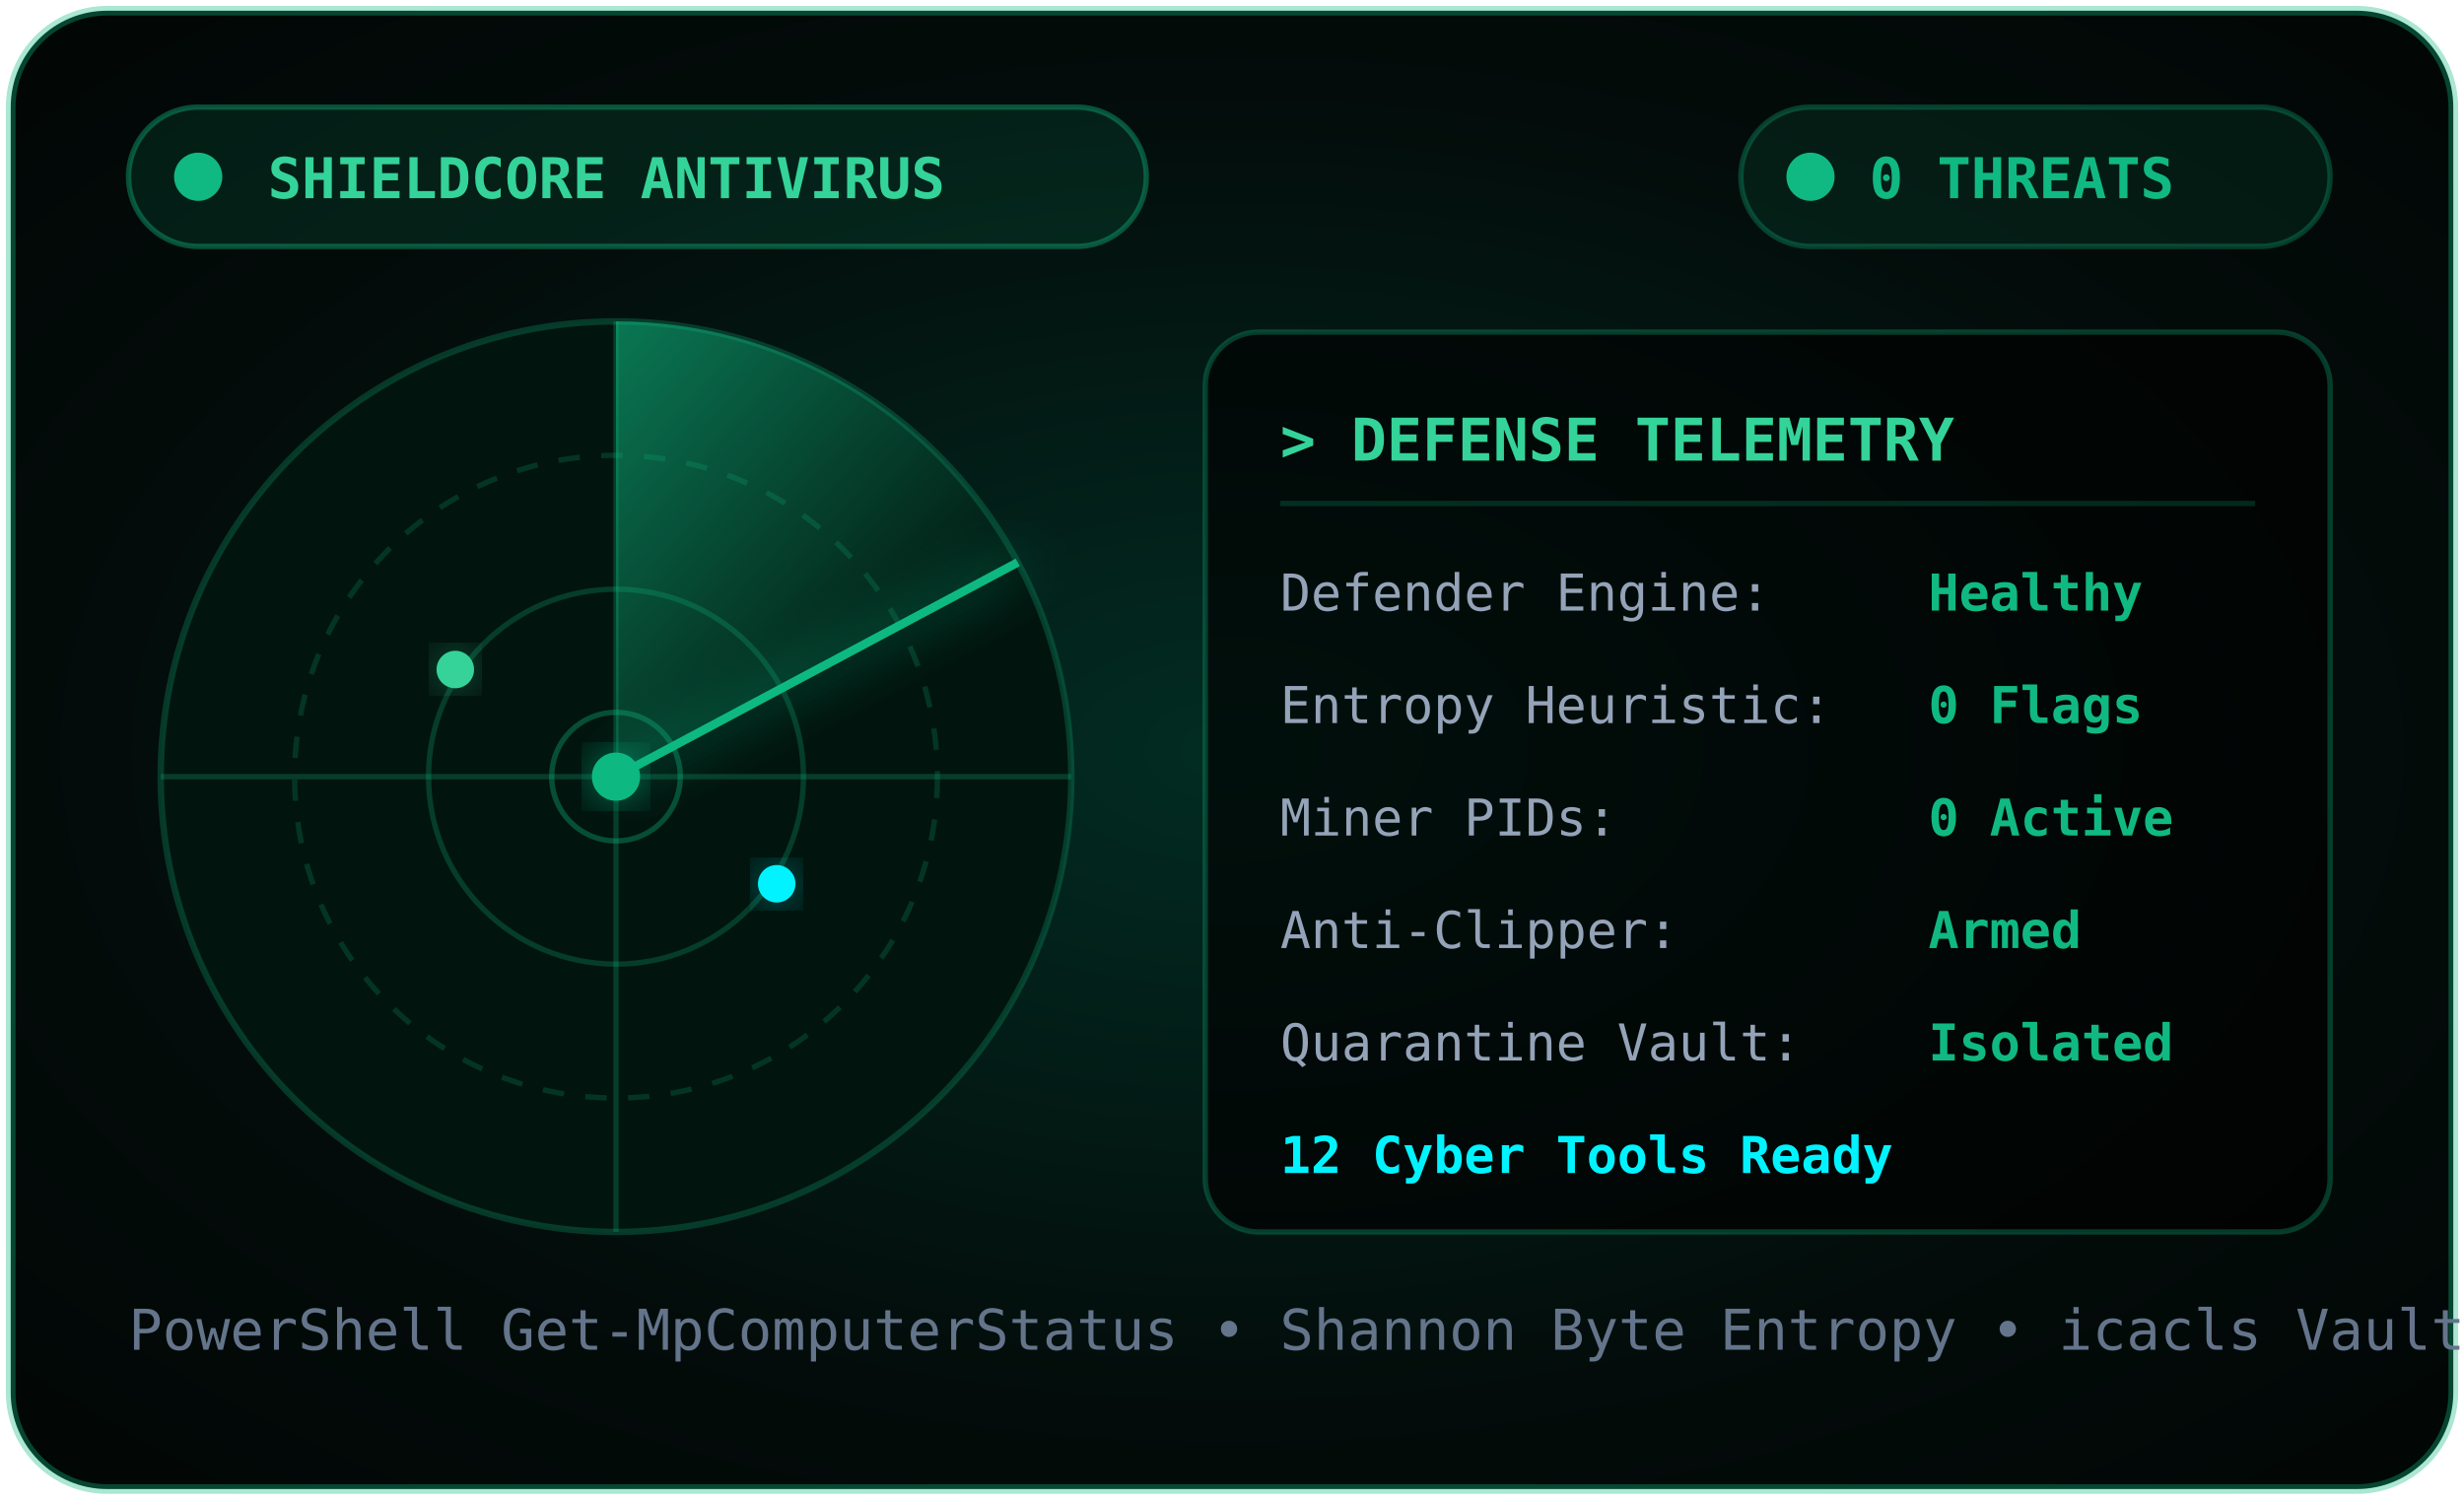
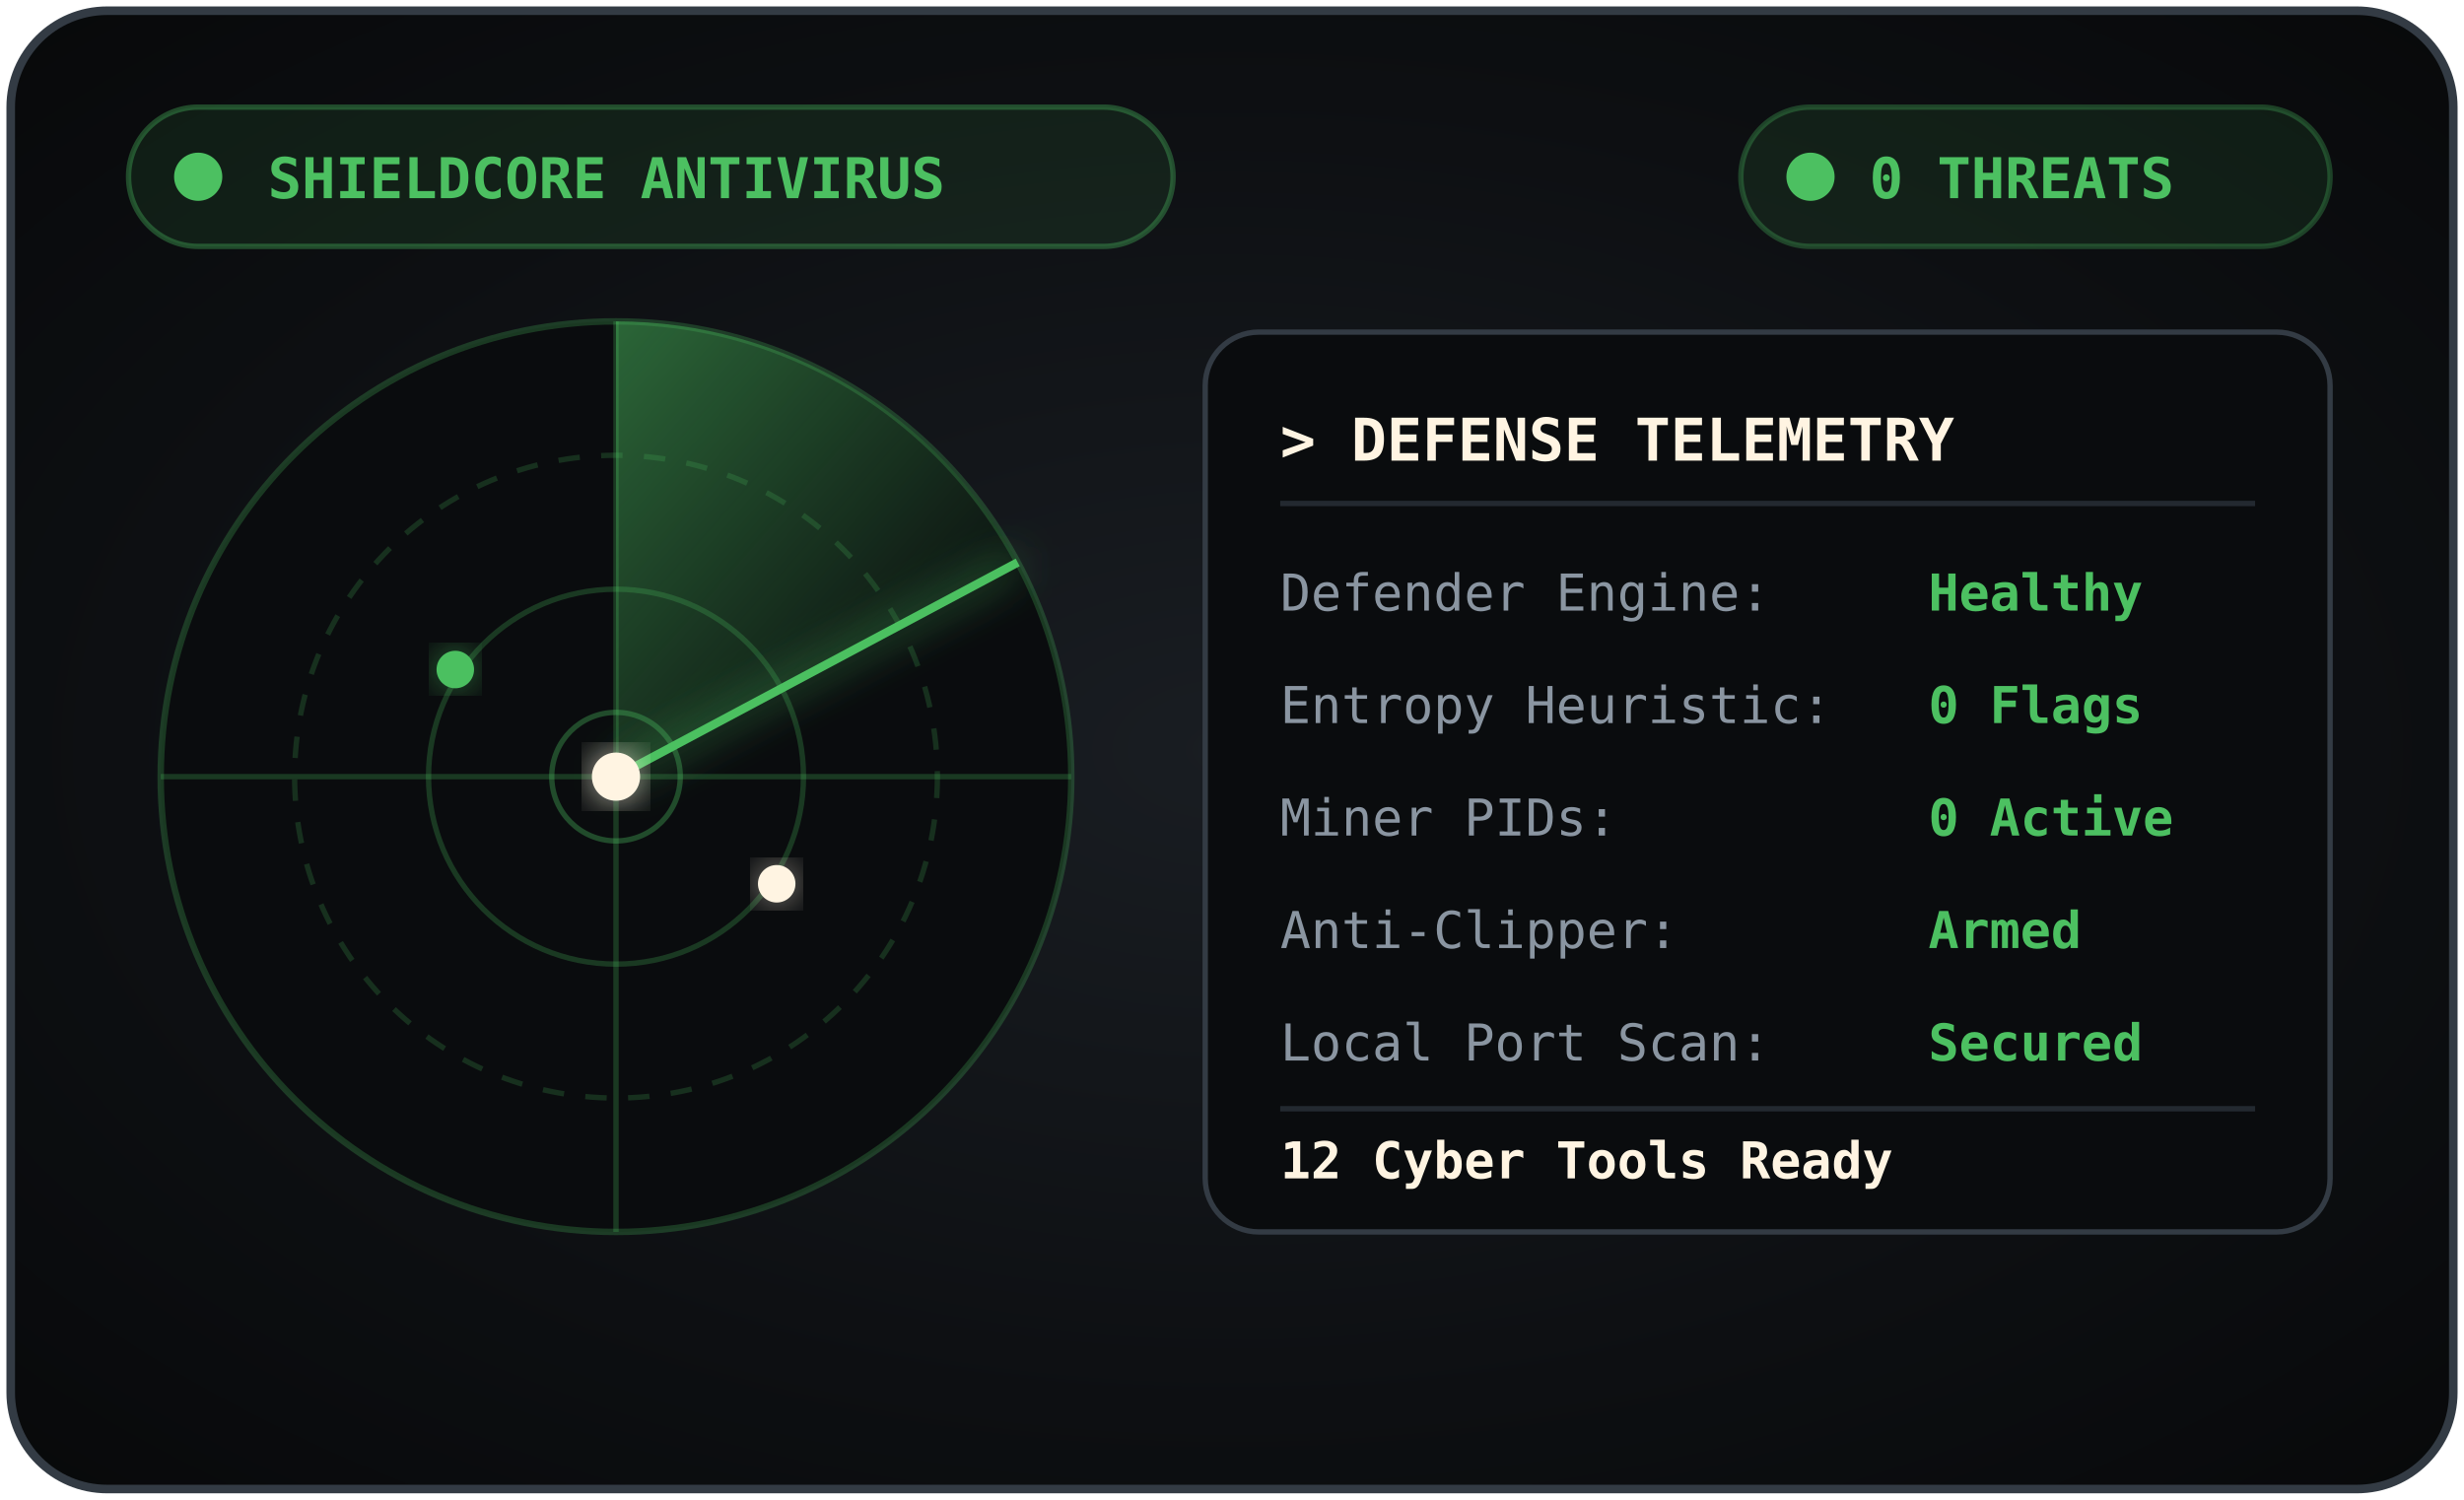
<svg xmlns="http://www.w3.org/2000/svg" viewBox="0 0 460 280" width="100%" height="100%">
  <defs>
    <radialGradient id="radarBg" cx="50%" cy="50%" r="75%">
-       <stop offset="0%" stop-color="#022c22" />
-       <stop offset="60%" stop-color="#030c0a" />
-       <stop offset="100%" stop-color="#010504" />
+       <stop offset="0%" stop-color="#191d22" />
+       <stop offset="60%" stop-color="#0d0f12" />
+       <stop offset="100%" stop-color="#070809" />
    </radialGradient>
    <linearGradient id="beamFade" x1="0%" y1="0%" x2="100%" y2="100%">
-       <stop offset="0%" stop-color="rgba(16, 185, 129, 0.6)" />
-       <stop offset="70%" stop-color="rgba(16, 185, 129, 0.08)" />
-       <stop offset="100%" stop-color="rgba(16, 185, 129, 0)" />
+       <stop offset="0%" stop-color="rgba(76, 192, 97, 0.5)" />
+       <stop offset="70%" stop-color="rgba(76, 192, 97, 0.08)" />
+       <stop offset="100%" stop-color="rgba(76, 192, 97, 0)" />
    </linearGradient>
    <filter id="radarGlow" x="-20%" y="-20%" width="140%" height="140%">
-       <feGaussianBlur stdDeviation="5" result="blur" />
+       <feGaussianBlur stdDeviation="4" result="blur" />
      <feMerge>
        <feMergeNode in="blur" />
        <feMergeNode in="SourceGraphic" />
      </feMerge>
    </filter>
    <style>
      .mono-text { font-family: 'JetBrains Mono', 'Fira Code', Consolas, monospace; }
      .sans-text { font-family: system-ui, -apple-system, 'Segoe UI', Roboto, sans-serif; font-weight: 700; }
    </style>
  </defs>
-   <rect x="2" y="2" width="456" height="276" rx="18" fill="url(#radarBg)" stroke="rgba(16, 185, 129, 0.35)" stroke-width="1.8" />
+   <rect x="2" y="2" width="456" height="276" rx="18" fill="url(#radarBg)" stroke="#333b44" stroke-width="1.6" />
  <g transform="translate(24, 20)">
-     <rect x="0" y="0" width="190" height="26" rx="13" fill="rgba(16, 185, 129, 0.12)" stroke="rgba(16, 185, 129, 0.4)" stroke-width="1" />
-     <circle cx="13" cy="13" r="4.5" fill="#10b981">
+     <rect x="0" y="0" width="195" height="26" rx="13" fill="rgba(76, 192, 97, 0.1)" stroke="rgba(76, 192, 97, 0.35)" stroke-width="1" />
+     <circle cx="13" cy="13" r="4.5" fill="#4cc061">
      <animate attributeName="opacity" values="1;0.3;1" dur="1.5s" repeatCount="indefinite" />
    </circle>
-     <text x="26" y="17" fill="#34d399" class="mono-text" font-size="10.5" font-weight="700">SHIELDCORE ANTIVIRUS</text>
+     <text x="26" y="17" fill="#4cc061" class="mono-text" font-size="10.5" font-weight="700">SHIELDCORE ANTIVIRUS</text>
  </g>
  <g transform="translate(325, 20)">
-     <rect x="0" y="0" width="110" height="26" rx="13" fill="rgba(16, 185, 129, 0.1)" stroke="rgba(16, 185, 129, 0.3)" stroke-width="1" />
-     <circle cx="13" cy="13" r="4.5" fill="#10b981" />
-     <text x="24" y="17" fill="#10b981" class="mono-text" font-size="10.5" font-weight="700">0 THREATS</text>
+     <rect x="0" y="0" width="110" height="26" rx="13" fill="rgba(76, 192, 97, 0.1)" stroke="rgba(76, 192, 97, 0.3)" stroke-width="1" />
+     <circle cx="13" cy="13" r="4.5" fill="#4cc061" />
+     <text x="24" y="17" fill="#4cc061" class="mono-text" font-size="10.5" font-weight="700">0 THREATS</text>
  </g>
  <g transform="translate(10, 0)">
-     <circle cx="105" cy="145" r="85" fill="#01140e" stroke="rgba(16, 185, 129, 0.25)" stroke-width="1.2" />
-     <circle cx="105" cy="145" r="60" fill="none" stroke="rgba(16, 185, 129, 0.2)" stroke-width="1" stroke-dasharray="4 4" />
-     <circle cx="105" cy="145" r="35" fill="none" stroke="rgba(16, 185, 129, 0.25)" stroke-width="1" />
-     <circle cx="105" cy="145" r="12" fill="none" stroke="rgba(16, 185, 129, 0.35)" stroke-width="1" />
-     <line x1="20" y1="145" x2="190" y2="145" stroke="rgba(16, 185, 129, 0.25)" stroke-width="1" />
-     <line x1="105" y1="60" x2="105" y2="230" stroke="rgba(16, 185, 129, 0.25)" stroke-width="1" />
+     <circle cx="105" cy="145" r="85" fill="#0a0c0e" stroke="rgba(76, 192, 97, 0.25)" stroke-width="1.2" />
+     <circle cx="105" cy="145" r="60" fill="none" stroke="rgba(76, 192, 97, 0.2)" stroke-width="1" stroke-dasharray="4 4" />
+     <circle cx="105" cy="145" r="35" fill="none" stroke="rgba(76, 192, 97, 0.25)" stroke-width="1" />
+     <circle cx="105" cy="145" r="12" fill="none" stroke="rgba(76, 192, 97, 0.35)" stroke-width="1" />
+     <line x1="20" y1="145" x2="190" y2="145" stroke="rgba(76, 192, 97, 0.25)" stroke-width="1" />
+     <line x1="105" y1="60" x2="105" y2="230" stroke="rgba(76, 192, 97, 0.25)" stroke-width="1" />
    <g>
      <animateTransform attributeName="transform" type="rotate" from="0 105 145" to="360 105 145" dur="3s" repeatCount="indefinite" />
      <path d="M 105 145 L 105 60 A 85 85 0 0 1 180 105 Z" fill="url(#beamFade)" />
-       <line x1="105" y1="145" x2="180" y2="105" stroke="#10b981" stroke-width="1.6" filter="url(#radarGlow)" />
+       <line x1="105" y1="145" x2="180" y2="105" stroke="#4cc061" stroke-width="1.6" filter="url(#radarGlow)" />
    </g>
-     <circle cx="75" cy="125" r="3.5" fill="#34d399" filter="url(#radarGlow)">
+     <circle cx="75" cy="125" r="3.5" fill="#4cc061" filter="url(#radarGlow)">
      <animate attributeName="opacity" values="0.2;1;0.2" dur="2s" repeatCount="indefinite" />
      <animate attributeName="r" values="3;4.5;3" dur="2s" repeatCount="indefinite" />
    </circle>
-     <circle cx="135" cy="165" r="3.5" fill="#00f3ff" filter="url(#radarGlow)">
-       <animate attributeName="opacity" values="0.1;1;0.1" dur="2.4s" repeatCount="indefinite" />
-       <animate attributeName="r" values="3;5;3" dur="2.4s" repeatCount="indefinite" />
+     <circle cx="135" cy="165" r="3.5" fill="#fff4e2" filter="url(#radarGlow)">
+       <animate attributeName="opacity" values="0.2;1;0.2" dur="2.4s" repeatCount="indefinite" />
+       <animate attributeName="r" values="3;4.5;3" dur="2.4s" repeatCount="indefinite" />
    </circle>
-     <circle cx="105" cy="145" r="4.5" fill="#10b981" filter="url(#radarGlow)" />
+     <circle cx="105" cy="145" r="4.5" fill="#fff4e2" filter="url(#radarGlow)" />
  </g>
  <g transform="translate(225, 62)">
-     <rect x="0" y="0" width="210" height="168" rx="10" fill="rgba(0, 0, 0, 0.65)" stroke="rgba(16, 185, 129, 0.3)" stroke-width="1" />
-     <text x="14" y="24" fill="#34d399" class="mono-text" font-size="11" font-weight="700">&gt; DEFENSE TELEMETRY</text>
-     <line x1="14" y1="32" x2="196" y2="32" stroke="rgba(16, 185, 129, 0.2)" stroke-width="1" />
-     <text x="14" y="52" fill="#94a3b8" class="mono-text" font-size="9.5">Defender Engine:</text>
-     <text x="135" y="52" fill="#10b981" class="mono-text" font-size="9.5" font-weight="700">Healthy</text>
-     <text x="14" y="73" fill="#94a3b8" class="mono-text" font-size="9.5">Entropy Heuristic:</text>
-     <text x="135" y="73" fill="#10b981" class="mono-text" font-size="9.5" font-weight="700">0 Flags</text>
-     <text x="14" y="94" fill="#94a3b8" class="mono-text" font-size="9.5">Miner PIDs:</text>
-     <text x="135" y="94" fill="#10b981" class="mono-text" font-size="9.5" font-weight="700">0 Active</text>
-     <text x="14" y="115" fill="#94a3b8" class="mono-text" font-size="9.5">Anti-Clipper:</text>
-     <text x="135" y="115" fill="#10b981" class="mono-text" font-size="9.5" font-weight="700">Armed</text>
-     <text x="14" y="136" fill="#94a3b8" class="mono-text" font-size="9.5">Quarantine Vault:</text>
-     <text x="135" y="136" fill="#10b981" class="mono-text" font-size="9.5" font-weight="700">Isolated</text>
-     <text x="14" y="157" fill="#00f3ff" class="mono-text" font-size="9.5" font-weight="700">12 Cyber Tools Ready</text>
-   </g>
-   <g transform="translate(24, 252)">
-     <text x="0" y="0" fill="#64748b" class="mono-text" font-size="10.5">
-       PowerShell Get-MpComputerStatus • Shannon Byte Entropy • icacls Vault
-     </text>
+     <rect x="0" y="0" width="210" height="168" rx="10" fill="#0a0c0e" stroke="#333b44" stroke-width="1" />
+     <text x="14" y="24" fill="#fff4e2" class="mono-text" font-size="11" font-weight="700">&gt; DEFENSE TELEMETRY</text>
+     <line x1="14" y1="32" x2="196" y2="32" stroke="#232930" stroke-width="1" />
+     <text x="14" y="52" fill="#8a95a1" class="mono-text" font-size="9.5">Defender Engine:</text>
+     <text x="135" y="52" fill="#4cc061" class="mono-text" font-size="9.5" font-weight="700">Healthy</text>
+     <text x="14" y="73" fill="#8a95a1" class="mono-text" font-size="9.5">Entropy Heuristic:</text>
+     <text x="135" y="73" fill="#4cc061" class="mono-text" font-size="9.5" font-weight="700">0 Flags</text>
+     <text x="14" y="94" fill="#8a95a1" class="mono-text" font-size="9.5">Miner PIDs:</text>
+     <text x="135" y="94" fill="#4cc061" class="mono-text" font-size="9.5" font-weight="700">0 Active</text>
+     <text x="14" y="115" fill="#8a95a1" class="mono-text" font-size="9.5">Anti-Clipper:</text>
+     <text x="135" y="115" fill="#4cc061" class="mono-text" font-size="9.5" font-weight="700">Armed</text>
+     <text x="14" y="136" fill="#8a95a1" class="mono-text" font-size="9.5">Local Port Scan:</text>
+     <text x="135" y="136" fill="#4cc061" class="mono-text" font-size="9.5" font-weight="700">Secured</text>
+     <line x1="14" y1="145" x2="196" y2="145" stroke="#232930" stroke-width="1" />
+     <text x="14" y="158" fill="#fff4e2" class="mono-text" font-size="9.5" font-weight="700">12 Cyber Tools Ready</text>
  </g>
</svg>
